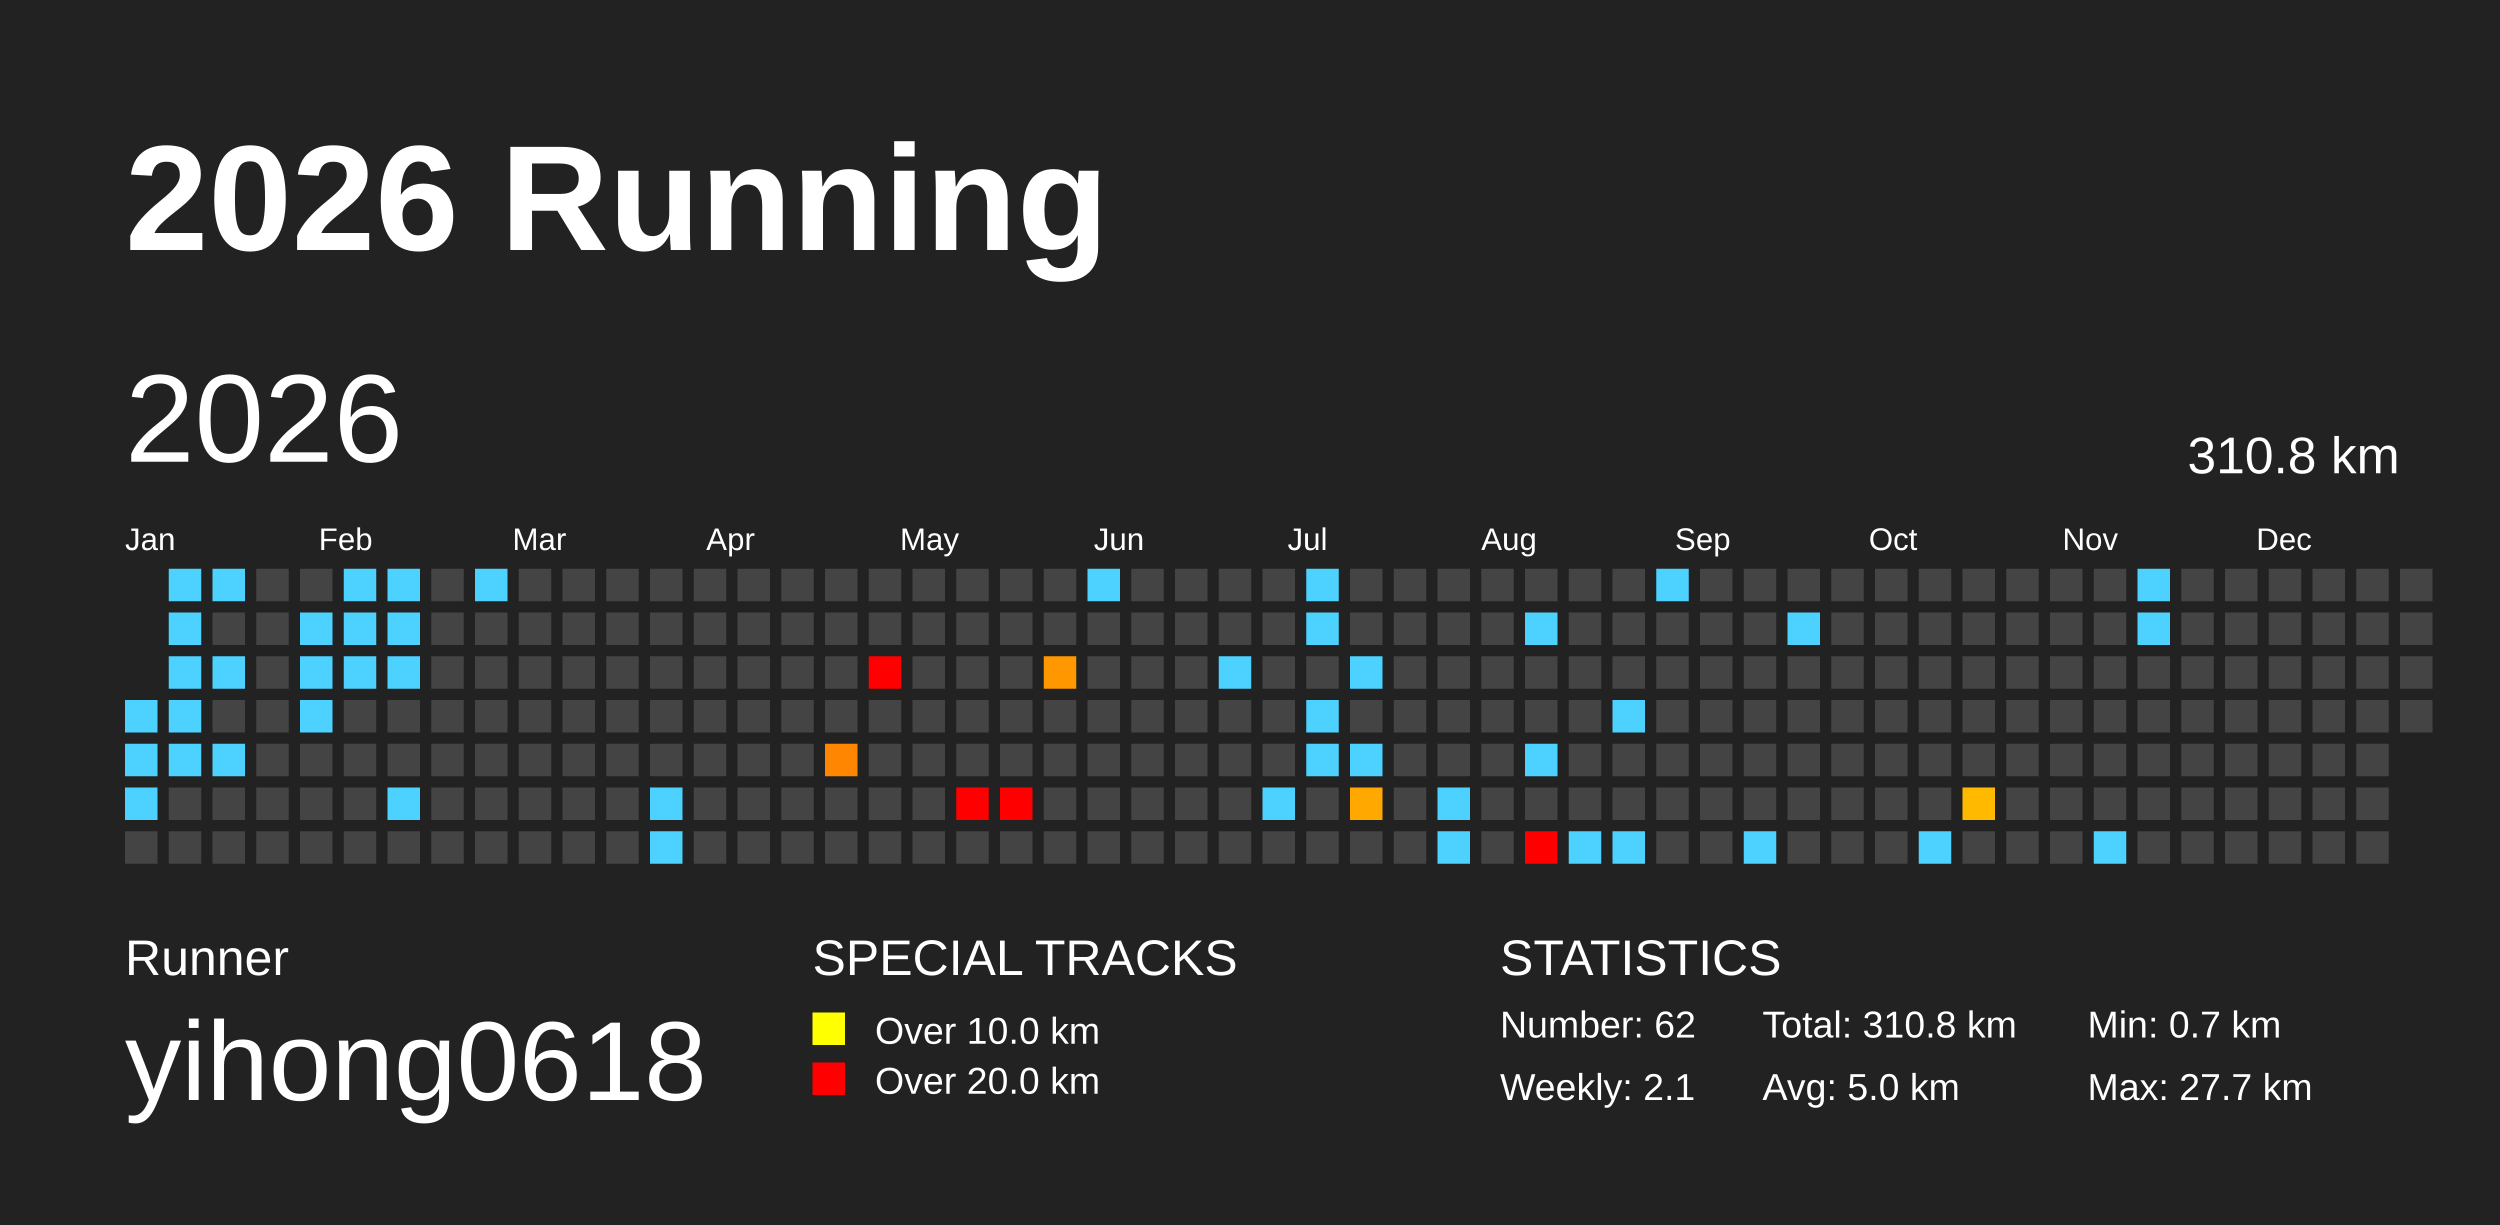
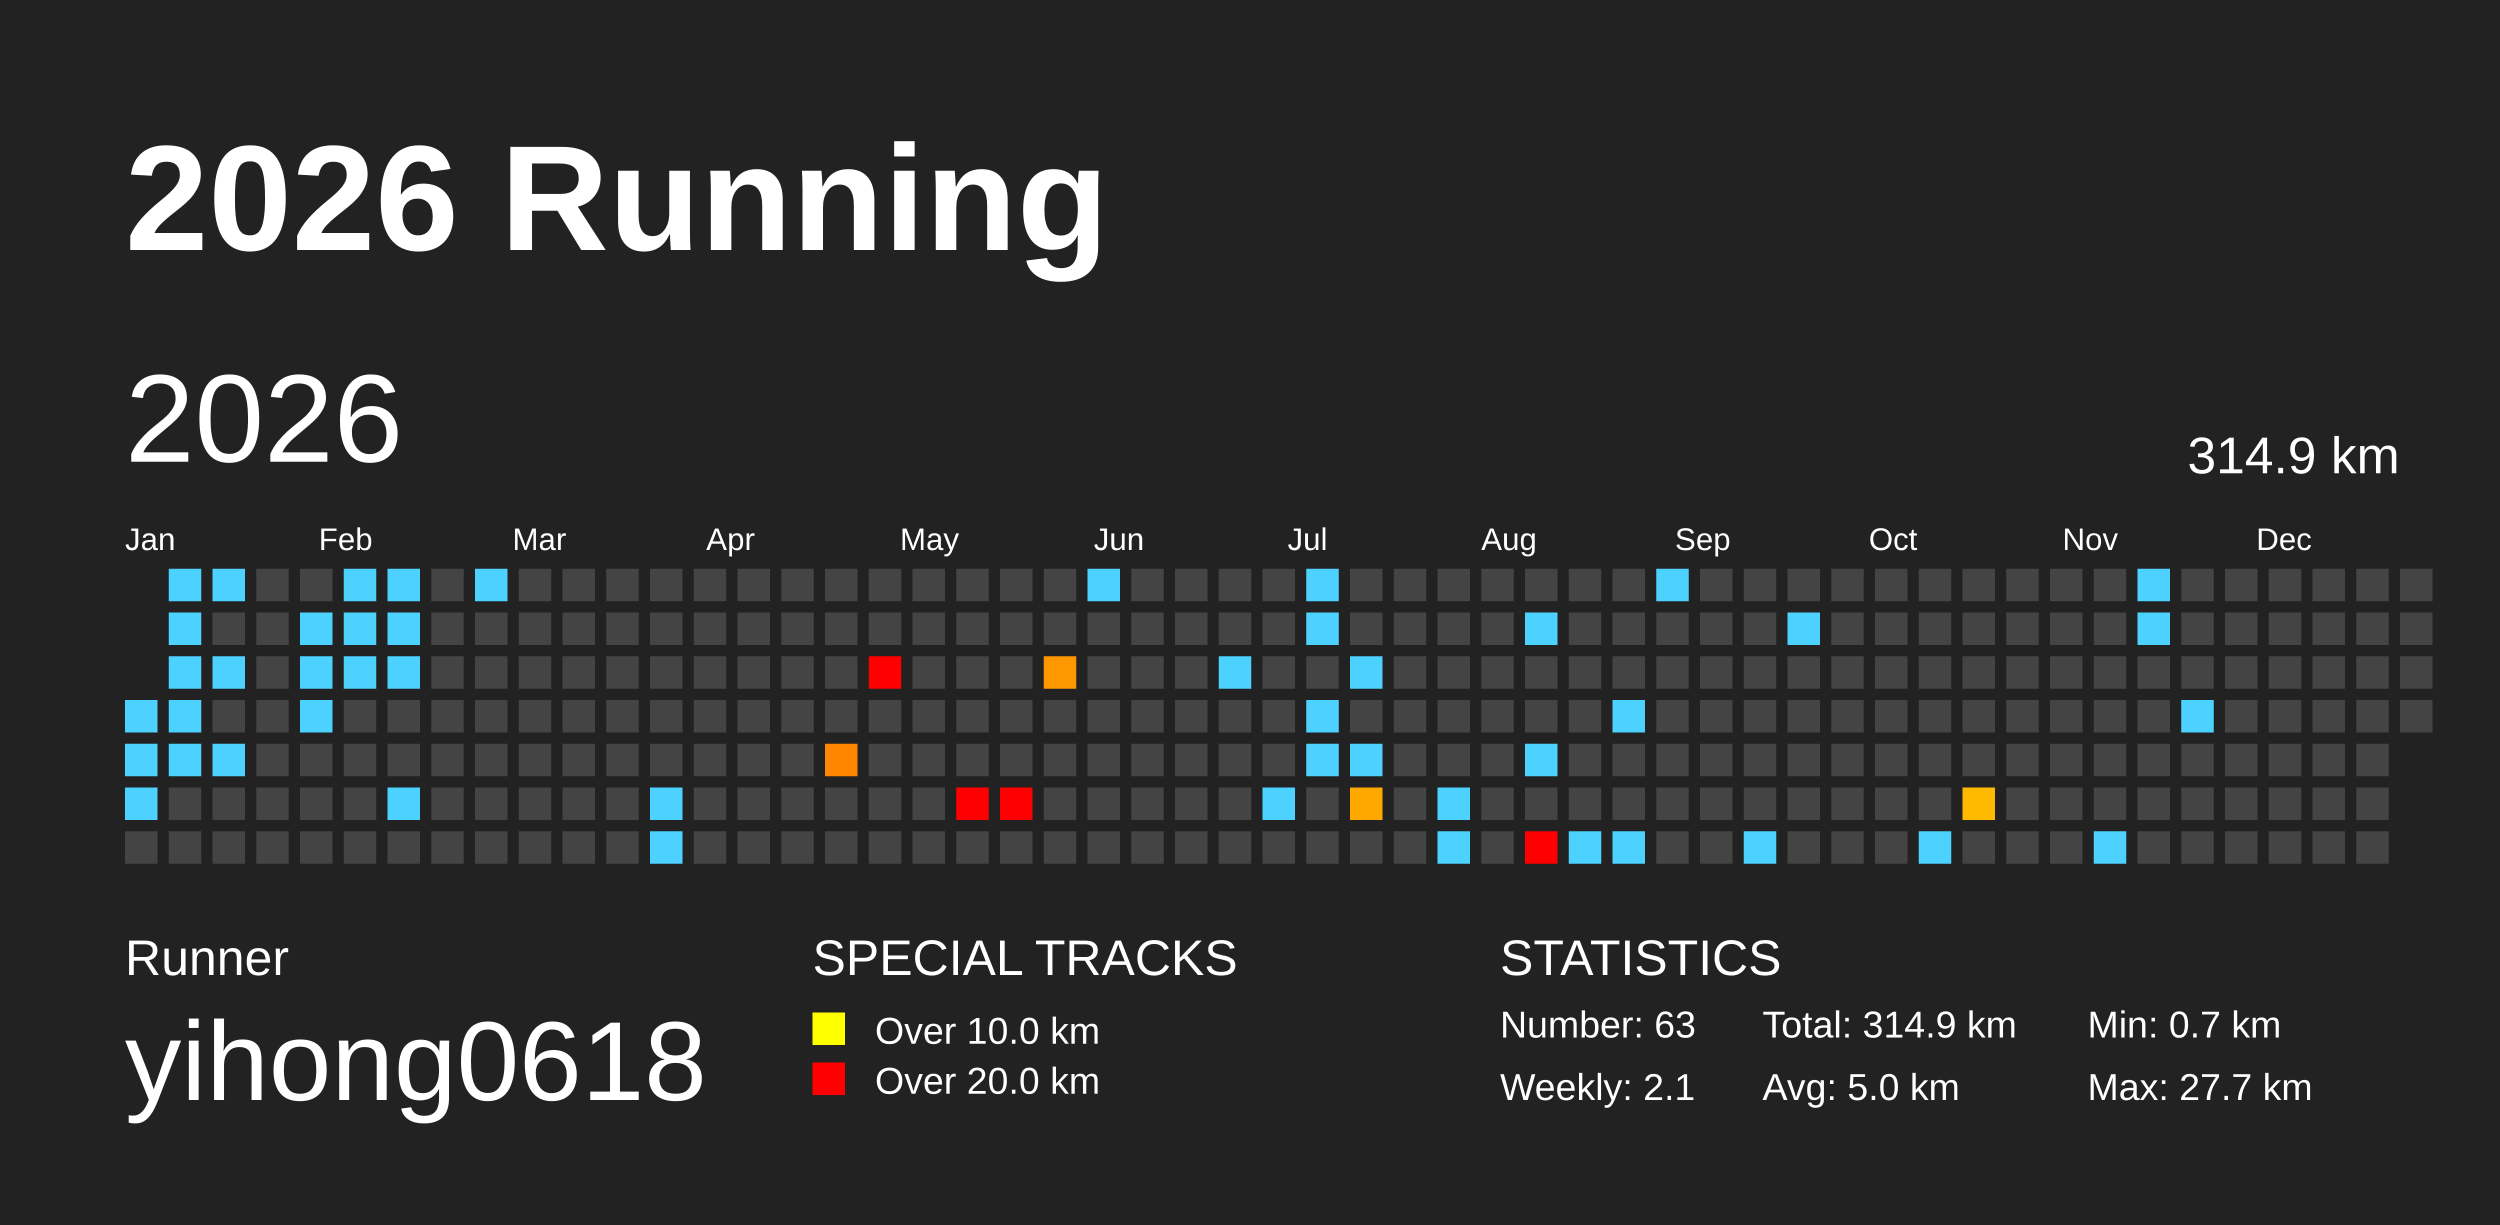
<svg xmlns="http://www.w3.org/2000/svg" baseProfile="full" height="98mm" version="1.1" viewBox="0,0,200,98" width="200mm">
  <defs />
  <rect fill="#222222" height="98" width="200" x="0" y="0" />
  <text fill="#FFFFFF" style="font-size:12px; font-family:Arial; font-weight:bold;" x="10" y="20">2026 Running</text>
  <text fill="#FFFFFF" style="font-size:4px; font-family:Arial" x="10" y="78">Runner</text>
  <text fill="#FFFFFF" style="font-size:9px; font-family:Arial" x="10" y="88">yihong0618</text>
  <text fill="#FFFFFF" style="font-size:4px; font-family:Arial" x="65" y="78">SPECIAL TRACKS</text>
  <rect fill="yellow" height="2.6" width="2.6" x="65" y="81" />
  <text fill="#FFFFFF" style="font-size:3px; font-family:Arial" x="70" y="83.5">Over 10.0 km</text>
  <rect fill="red" height="2.6" width="2.6" x="65" y="85" />
  <text fill="#FFFFFF" style="font-size:3px; font-family:Arial" x="70" y="87.5">Over 20.0 km</text>
  <text fill="#FFFFFF" style="font-size:4px; font-family:Arial" x="120" y="78">STATISTICS</text>
-   <text fill="#FFFFFF" style="font-size:3px; font-family:Arial" x="120" y="83">Number: 62</text>
+   <text fill="#FFFFFF" style="font-size:3px; font-family:Arial" x="120" y="83">Number: 63</text>
  <text fill="#FFFFFF" style="font-size:3px; font-family:Arial" x="120" y="88">Weekly: 2.1</text>
-   <text fill="#FFFFFF" style="font-size:3px; font-family:Arial" x="141" y="83">Total: 310.8 km</text>
+   <text fill="#FFFFFF" style="font-size:3px; font-family:Arial" x="141" y="83">Total: 314.9 km</text>
  <text fill="#FFFFFF" style="font-size:3px; font-family:Arial" x="141" y="88">Avg: 5.0 km</text>
  <text fill="#FFFFFF" style="font-size:3px; font-family:Arial" x="167" y="83">Min: 0.7 km</text>
  <text fill="#FFFFFF" style="font-size:3px; font-family:Arial" x="167" y="88">Max: 27.7 km</text>
  <text dominant-baseline="hanging" fill="#FFFFFF" style="font-size:10.0px; font-family:Arial;" x="10" y="30">2026</text>
-   <text dominant-baseline="hanging" fill="#FFFFFF" style="font-size:4.125px; font-family:Arial;" x="175" y="35">310.8 km</text>
+   <text dominant-baseline="hanging" fill="#FFFFFF" style="font-size:4.125px; font-family:Arial;" x="175" y="35">314.9 km</text>
  <text fill="#FFFFFF" style="font-size:2.5px; font-family:Arial" x="10.0" y="44">Jan</text>
  <text fill="#FFFFFF" style="font-size:2.5px; font-family:Arial" x="25.5" y="44">Feb</text>
  <text fill="#FFFFFF" style="font-size:2.5px; font-family:Arial" x="41.0" y="44">Mar</text>
  <text fill="#FFFFFF" style="font-size:2.5px; font-family:Arial" x="56.5" y="44">Apr</text>
  <text fill="#FFFFFF" style="font-size:2.5px; font-family:Arial" x="72.0" y="44">May</text>
  <text fill="#FFFFFF" style="font-size:2.5px; font-family:Arial" x="87.5" y="44">Jun</text>
  <text fill="#FFFFFF" style="font-size:2.5px; font-family:Arial" x="103.0" y="44">Jul</text>
  <text fill="#FFFFFF" style="font-size:2.5px; font-family:Arial" x="118.5" y="44">Aug</text>
  <text fill="#FFFFFF" style="font-size:2.5px; font-family:Arial" x="134.0" y="44">Sep</text>
  <text fill="#FFFFFF" style="font-size:2.5px; font-family:Arial" x="149.5" y="44">Oct</text>
  <text fill="#FFFFFF" style="font-size:2.5px; font-family:Arial" x="165.0" y="44">Nov</text>
  <text fill="#FFFFFF" style="font-size:2.5px; font-family:Arial" x="180.5" y="44">Dec</text>
  <rect fill="#4dd2ff" height="2.6" width="2.6" x="10.0" y="56.0" />
  <rect fill="#4dd2ff" height="2.6" width="2.6" x="10.0" y="59.5" />
  <rect fill="#4dd2ff" height="2.6" width="2.6" x="10.0" y="63.0" />
  <rect fill="#444444" height="2.6" width="2.6" x="10.0" y="66.5" />
  <rect fill="#4dd2ff" height="2.6" width="2.6" x="13.5" y="45.5" />
  <rect fill="#4dd2ff" height="2.6" width="2.6" x="13.5" y="49.0" />
  <rect fill="#4dd2ff" height="2.6" width="2.6" x="13.5" y="52.5" />
  <rect fill="#4dd2ff" height="2.6" width="2.6" x="13.5" y="56.0" />
  <rect fill="#4dd2ff" height="2.6" width="2.6" x="13.5" y="59.5" />
  <rect fill="#444444" height="2.6" width="2.6" x="13.5" y="63.0" />
  <rect fill="#444444" height="2.6" width="2.6" x="13.5" y="66.5" />
  <rect fill="#4dd2ff" height="2.6" width="2.6" x="17.0" y="45.5" />
  <rect fill="#444444" height="2.6" width="2.6" x="17.0" y="49.0" />
  <rect fill="#4dd2ff" height="2.6" width="2.6" x="17.0" y="52.5" />
  <rect fill="#444444" height="2.6" width="2.6" x="17.0" y="56.0" />
  <rect fill="#4dd2ff" height="2.6" width="2.6" x="17.0" y="59.5" />
  <rect fill="#444444" height="2.6" width="2.6" x="17.0" y="63.0" />
  <rect fill="#444444" height="2.6" width="2.6" x="17.0" y="66.5" />
  <rect fill="#444444" height="2.6" width="2.6" x="20.5" y="45.5" />
  <rect fill="#444444" height="2.6" width="2.6" x="20.5" y="49.0" />
  <rect fill="#444444" height="2.6" width="2.6" x="20.5" y="52.5" />
  <rect fill="#444444" height="2.6" width="2.6" x="20.5" y="56.0" />
  <rect fill="#444444" height="2.6" width="2.6" x="20.5" y="59.5" />
  <rect fill="#444444" height="2.6" width="2.6" x="20.5" y="63.0" />
  <rect fill="#444444" height="2.6" width="2.6" x="20.5" y="66.5" />
  <rect fill="#444444" height="2.6" width="2.6" x="24.0" y="45.5" />
  <rect fill="#4dd2ff" height="2.6" width="2.6" x="24.0" y="49.0" />
  <rect fill="#4dd2ff" height="2.6" width="2.6" x="24.0" y="52.5" />
  <rect fill="#4dd2ff" height="2.6" width="2.6" x="24.0" y="56.0" />
  <rect fill="#444444" height="2.6" width="2.6" x="24.0" y="59.5" />
  <rect fill="#444444" height="2.6" width="2.6" x="24.0" y="63.0" />
  <rect fill="#444444" height="2.6" width="2.6" x="24.0" y="66.5" />
  <rect fill="#4dd2ff" height="2.6" width="2.6" x="27.5" y="45.5" />
  <rect fill="#4dd2ff" height="2.6" width="2.6" x="27.5" y="49.0" />
  <rect fill="#4dd2ff" height="2.6" width="2.6" x="27.5" y="52.5" />
  <rect fill="#444444" height="2.6" width="2.6" x="27.5" y="56.0" />
  <rect fill="#444444" height="2.6" width="2.6" x="27.5" y="59.5" />
  <rect fill="#444444" height="2.6" width="2.6" x="27.5" y="63.0" />
  <rect fill="#444444" height="2.6" width="2.6" x="27.5" y="66.5" />
  <rect fill="#4dd2ff" height="2.6" width="2.6" x="31.0" y="45.5" />
  <rect fill="#4dd2ff" height="2.6" width="2.6" x="31.0" y="49.0" />
  <rect fill="#4dd2ff" height="2.6" width="2.6" x="31.0" y="52.5" />
  <rect fill="#444444" height="2.6" width="2.6" x="31.0" y="56.0" />
  <rect fill="#444444" height="2.6" width="2.6" x="31.0" y="59.5" />
  <rect fill="#4dd2ff" height="2.6" width="2.6" x="31.0" y="63.0" />
  <rect fill="#444444" height="2.6" width="2.6" x="31.0" y="66.5" />
  <rect fill="#444444" height="2.6" width="2.6" x="34.5" y="45.5" />
  <rect fill="#444444" height="2.6" width="2.6" x="34.5" y="49.0" />
  <rect fill="#444444" height="2.6" width="2.6" x="34.5" y="52.5" />
  <rect fill="#444444" height="2.6" width="2.6" x="34.5" y="56.0" />
  <rect fill="#444444" height="2.6" width="2.6" x="34.5" y="59.5" />
  <rect fill="#444444" height="2.6" width="2.6" x="34.5" y="63.0" />
  <rect fill="#444444" height="2.6" width="2.6" x="34.5" y="66.5" />
  <rect fill="#4dd2ff" height="2.6" width="2.6" x="38.0" y="45.5" />
  <rect fill="#444444" height="2.6" width="2.6" x="38.0" y="49.0" />
  <rect fill="#444444" height="2.6" width="2.6" x="38.0" y="52.5" />
  <rect fill="#444444" height="2.6" width="2.6" x="38.0" y="56.0" />
  <rect fill="#444444" height="2.6" width="2.6" x="38.0" y="59.5" />
  <rect fill="#444444" height="2.6" width="2.6" x="38.0" y="63.0" />
  <rect fill="#444444" height="2.6" width="2.6" x="38.0" y="66.5" />
  <rect fill="#444444" height="2.6" width="2.6" x="41.5" y="45.5" />
  <rect fill="#444444" height="2.6" width="2.6" x="41.5" y="49.0" />
  <rect fill="#444444" height="2.6" width="2.6" x="41.5" y="52.5" />
  <rect fill="#444444" height="2.6" width="2.6" x="41.5" y="56.0" />
  <rect fill="#444444" height="2.6" width="2.6" x="41.5" y="59.5" />
  <rect fill="#444444" height="2.6" width="2.6" x="41.5" y="63.0" />
  <rect fill="#444444" height="2.6" width="2.6" x="41.5" y="66.5" />
  <rect fill="#444444" height="2.6" width="2.6" x="45.0" y="45.5" />
  <rect fill="#444444" height="2.6" width="2.6" x="45.0" y="49.0" />
  <rect fill="#444444" height="2.6" width="2.6" x="45.0" y="52.5" />
  <rect fill="#444444" height="2.6" width="2.6" x="45.0" y="56.0" />
  <rect fill="#444444" height="2.6" width="2.6" x="45.0" y="59.5" />
  <rect fill="#444444" height="2.6" width="2.6" x="45.0" y="63.0" />
  <rect fill="#444444" height="2.6" width="2.6" x="45.0" y="66.5" />
  <rect fill="#444444" height="2.6" width="2.6" x="48.5" y="45.5" />
  <rect fill="#444444" height="2.6" width="2.6" x="48.5" y="49.0" />
  <rect fill="#444444" height="2.6" width="2.6" x="48.5" y="52.5" />
  <rect fill="#444444" height="2.6" width="2.6" x="48.5" y="56.0" />
  <rect fill="#444444" height="2.6" width="2.6" x="48.5" y="59.5" />
  <rect fill="#444444" height="2.6" width="2.6" x="48.5" y="63.0" />
  <rect fill="#444444" height="2.6" width="2.6" x="48.5" y="66.5" />
  <rect fill="#444444" height="2.6" width="2.6" x="52.0" y="45.5" />
  <rect fill="#444444" height="2.6" width="2.6" x="52.0" y="49.0" />
  <rect fill="#444444" height="2.6" width="2.6" x="52.0" y="52.5" />
  <rect fill="#444444" height="2.6" width="2.6" x="52.0" y="56.0" />
  <rect fill="#444444" height="2.6" width="2.6" x="52.0" y="59.5" />
  <rect fill="#4dd2ff" height="2.6" width="2.6" x="52.0" y="63.0" />
  <rect fill="#4dd2ff" height="2.6" width="2.6" x="52.0" y="66.5" />
  <rect fill="#444444" height="2.6" width="2.6" x="55.5" y="45.5" />
  <rect fill="#444444" height="2.6" width="2.6" x="55.5" y="49.0" />
  <rect fill="#444444" height="2.6" width="2.6" x="55.5" y="52.5" />
  <rect fill="#444444" height="2.6" width="2.6" x="55.5" y="56.0" />
  <rect fill="#444444" height="2.6" width="2.6" x="55.5" y="59.5" />
  <rect fill="#444444" height="2.6" width="2.6" x="55.5" y="63.0" />
  <rect fill="#444444" height="2.6" width="2.6" x="55.5" y="66.5" />
  <rect fill="#444444" height="2.6" width="2.6" x="59.0" y="45.5" />
  <rect fill="#444444" height="2.6" width="2.6" x="59.0" y="49.0" />
  <rect fill="#444444" height="2.6" width="2.6" x="59.0" y="52.5" />
  <rect fill="#444444" height="2.6" width="2.6" x="59.0" y="56.0" />
  <rect fill="#444444" height="2.6" width="2.6" x="59.0" y="59.5" />
  <rect fill="#444444" height="2.6" width="2.6" x="59.0" y="63.0" />
  <rect fill="#444444" height="2.6" width="2.6" x="59.0" y="66.5" />
  <rect fill="#444444" height="2.6" width="2.6" x="62.5" y="45.5" />
  <rect fill="#444444" height="2.6" width="2.6" x="62.5" y="49.0" />
  <rect fill="#444444" height="2.6" width="2.6" x="62.5" y="52.5" />
  <rect fill="#444444" height="2.6" width="2.6" x="62.5" y="56.0" />
  <rect fill="#444444" height="2.6" width="2.6" x="62.5" y="59.5" />
  <rect fill="#444444" height="2.6" width="2.6" x="62.5" y="63.0" />
  <rect fill="#444444" height="2.6" width="2.6" x="62.5" y="66.5" />
  <rect fill="#444444" height="2.6" width="2.6" x="66.0" y="45.5" />
  <rect fill="#444444" height="2.6" width="2.6" x="66.0" y="49.0" />
  <rect fill="#444444" height="2.6" width="2.6" x="66.0" y="52.5" />
  <rect fill="#444444" height="2.6" width="2.6" x="66.0" y="56.0" />
  <rect fill="#ff8600" height="2.6" width="2.6" x="66.0" y="59.5" />
  <rect fill="#444444" height="2.6" width="2.6" x="66.0" y="63.0" />
  <rect fill="#444444" height="2.6" width="2.6" x="66.0" y="66.5" />
  <rect fill="#444444" height="2.6" width="2.6" x="69.5" y="45.5" />
  <rect fill="#444444" height="2.6" width="2.6" x="69.5" y="49.0" />
  <rect fill="red" height="2.6" width="2.6" x="69.5" y="52.5" />
  <rect fill="#444444" height="2.6" width="2.6" x="69.5" y="56.0" />
  <rect fill="#444444" height="2.6" width="2.6" x="69.5" y="59.5" />
  <rect fill="#444444" height="2.6" width="2.6" x="69.5" y="63.0" />
  <rect fill="#444444" height="2.6" width="2.6" x="69.5" y="66.5" />
  <rect fill="#444444" height="2.6" width="2.6" x="73.0" y="45.5" />
  <rect fill="#444444" height="2.6" width="2.6" x="73.0" y="49.0" />
  <rect fill="#444444" height="2.6" width="2.6" x="73.0" y="52.5" />
  <rect fill="#444444" height="2.6" width="2.6" x="73.0" y="56.0" />
  <rect fill="#444444" height="2.6" width="2.6" x="73.0" y="59.5" />
  <rect fill="#444444" height="2.6" width="2.6" x="73.0" y="63.0" />
  <rect fill="#444444" height="2.6" width="2.6" x="73.0" y="66.5" />
  <rect fill="#444444" height="2.6" width="2.6" x="76.5" y="45.5" />
  <rect fill="#444444" height="2.6" width="2.6" x="76.5" y="49.0" />
  <rect fill="#444444" height="2.6" width="2.6" x="76.5" y="52.5" />
  <rect fill="#444444" height="2.6" width="2.6" x="76.5" y="56.0" />
  <rect fill="#444444" height="2.6" width="2.6" x="76.5" y="59.5" />
  <rect fill="red" height="2.6" width="2.6" x="76.5" y="63.0" />
  <rect fill="#444444" height="2.6" width="2.6" x="76.5" y="66.5" />
  <rect fill="#444444" height="2.6" width="2.6" x="80.0" y="45.5" />
  <rect fill="#444444" height="2.6" width="2.6" x="80.0" y="49.0" />
  <rect fill="#444444" height="2.6" width="2.6" x="80.0" y="52.5" />
  <rect fill="#444444" height="2.6" width="2.6" x="80.0" y="56.0" />
  <rect fill="#444444" height="2.6" width="2.6" x="80.0" y="59.5" />
  <rect fill="red" height="2.6" width="2.6" x="80.0" y="63.0" />
  <rect fill="#444444" height="2.6" width="2.6" x="80.0" y="66.5" />
  <rect fill="#444444" height="2.6" width="2.6" x="83.5" y="45.5" />
  <rect fill="#444444" height="2.6" width="2.6" x="83.5" y="49.0" />
  <rect fill="#ff9700" height="2.6" width="2.6" x="83.5" y="52.5" />
  <rect fill="#444444" height="2.6" width="2.6" x="83.5" y="56.0" />
  <rect fill="#444444" height="2.6" width="2.6" x="83.5" y="59.5" />
  <rect fill="#444444" height="2.6" width="2.6" x="83.5" y="63.0" />
  <rect fill="#444444" height="2.6" width="2.6" x="83.5" y="66.5" />
  <rect fill="#4dd2ff" height="2.6" width="2.6" x="87.0" y="45.5" />
  <rect fill="#444444" height="2.6" width="2.6" x="87.0" y="49.0" />
  <rect fill="#444444" height="2.6" width="2.6" x="87.0" y="52.5" />
  <rect fill="#444444" height="2.6" width="2.6" x="87.0" y="56.0" />
  <rect fill="#444444" height="2.6" width="2.6" x="87.0" y="59.5" />
  <rect fill="#444444" height="2.6" width="2.6" x="87.0" y="63.0" />
  <rect fill="#444444" height="2.6" width="2.6" x="87.0" y="66.5" />
  <rect fill="#444444" height="2.6" width="2.6" x="90.5" y="45.5" />
  <rect fill="#444444" height="2.6" width="2.6" x="90.5" y="49.0" />
  <rect fill="#444444" height="2.6" width="2.6" x="90.5" y="52.5" />
  <rect fill="#444444" height="2.6" width="2.6" x="90.5" y="56.0" />
  <rect fill="#444444" height="2.6" width="2.6" x="90.5" y="59.5" />
  <rect fill="#444444" height="2.6" width="2.6" x="90.5" y="63.0" />
  <rect fill="#444444" height="2.6" width="2.6" x="90.5" y="66.5" />
  <rect fill="#444444" height="2.6" width="2.6" x="94.0" y="45.5" />
  <rect fill="#444444" height="2.6" width="2.6" x="94.0" y="49.0" />
  <rect fill="#444444" height="2.6" width="2.6" x="94.0" y="52.5" />
  <rect fill="#444444" height="2.6" width="2.6" x="94.0" y="56.0" />
  <rect fill="#444444" height="2.6" width="2.6" x="94.0" y="59.5" />
  <rect fill="#444444" height="2.6" width="2.6" x="94.0" y="63.0" />
  <rect fill="#444444" height="2.6" width="2.6" x="94.0" y="66.5" />
  <rect fill="#444444" height="2.6" width="2.6" x="97.5" y="45.5" />
  <rect fill="#444444" height="2.6" width="2.6" x="97.5" y="49.0" />
  <rect fill="#4dd2ff" height="2.6" width="2.6" x="97.5" y="52.5" />
  <rect fill="#444444" height="2.6" width="2.6" x="97.5" y="56.0" />
  <rect fill="#444444" height="2.6" width="2.6" x="97.5" y="59.5" />
  <rect fill="#444444" height="2.6" width="2.6" x="97.5" y="63.0" />
  <rect fill="#444444" height="2.6" width="2.6" x="97.5" y="66.5" />
  <rect fill="#444444" height="2.6" width="2.6" x="101.0" y="45.5" />
  <rect fill="#444444" height="2.6" width="2.6" x="101.0" y="49.0" />
  <rect fill="#444444" height="2.6" width="2.6" x="101.0" y="52.5" />
  <rect fill="#444444" height="2.6" width="2.6" x="101.0" y="56.0" />
  <rect fill="#444444" height="2.6" width="2.6" x="101.0" y="59.5" />
  <rect fill="#4dd2ff" height="2.6" width="2.6" x="101.0" y="63.0" />
  <rect fill="#444444" height="2.6" width="2.6" x="101.0" y="66.5" />
  <rect fill="#4dd2ff" height="2.6" width="2.6" x="104.5" y="45.5" />
  <rect fill="#4dd2ff" height="2.6" width="2.6" x="104.5" y="49.0" />
  <rect fill="#444444" height="2.6" width="2.6" x="104.5" y="52.5" />
  <rect fill="#4dd2ff" height="2.6" width="2.6" x="104.5" y="56.0" />
  <rect fill="#4dd2ff" height="2.6" width="2.6" x="104.5" y="59.5" />
  <rect fill="#444444" height="2.6" width="2.6" x="104.5" y="63.0" />
  <rect fill="#444444" height="2.6" width="2.6" x="104.5" y="66.5" />
  <rect fill="#444444" height="2.6" width="2.6" x="108.0" y="45.5" />
  <rect fill="#444444" height="2.6" width="2.6" x="108.0" y="49.0" />
  <rect fill="#4dd2ff" height="2.6" width="2.6" x="108.0" y="52.5" />
  <rect fill="#444444" height="2.6" width="2.6" x="108.0" y="56.0" />
  <rect fill="#4dd2ff" height="2.6" width="2.6" x="108.0" y="59.5" />
  <rect fill="#ffa800" height="2.6" width="2.6" x="108.0" y="63.0" />
  <rect fill="#444444" height="2.6" width="2.6" x="108.0" y="66.5" />
  <rect fill="#444444" height="2.6" width="2.6" x="111.5" y="45.5" />
  <rect fill="#444444" height="2.6" width="2.6" x="111.5" y="49.0" />
  <rect fill="#444444" height="2.6" width="2.6" x="111.5" y="52.5" />
  <rect fill="#444444" height="2.6" width="2.6" x="111.5" y="56.0" />
  <rect fill="#444444" height="2.6" width="2.6" x="111.5" y="59.5" />
  <rect fill="#444444" height="2.6" width="2.6" x="111.5" y="63.0" />
  <rect fill="#444444" height="2.6" width="2.6" x="111.5" y="66.5" />
  <rect fill="#444444" height="2.6" width="2.6" x="115.0" y="45.5" />
  <rect fill="#444444" height="2.6" width="2.6" x="115.0" y="49.0" />
  <rect fill="#444444" height="2.6" width="2.6" x="115.0" y="52.5" />
  <rect fill="#444444" height="2.6" width="2.6" x="115.0" y="56.0" />
  <rect fill="#444444" height="2.6" width="2.6" x="115.0" y="59.5" />
  <rect fill="#4dd2ff" height="2.6" width="2.6" x="115.0" y="63.0" />
  <rect fill="#4dd2ff" height="2.6" width="2.6" x="115.0" y="66.5" />
  <rect fill="#444444" height="2.6" width="2.6" x="118.5" y="45.5" />
  <rect fill="#444444" height="2.6" width="2.6" x="118.5" y="49.0" />
  <rect fill="#444444" height="2.6" width="2.6" x="118.5" y="52.5" />
  <rect fill="#444444" height="2.6" width="2.6" x="118.5" y="56.0" />
  <rect fill="#444444" height="2.6" width="2.6" x="118.5" y="59.5" />
  <rect fill="#444444" height="2.6" width="2.6" x="118.5" y="63.0" />
  <rect fill="#444444" height="2.6" width="2.6" x="118.5" y="66.5" />
  <rect fill="#444444" height="2.6" width="2.6" x="122.0" y="45.5" />
  <rect fill="#4dd2ff" height="2.6" width="2.6" x="122.0" y="49.0" />
  <rect fill="#444444" height="2.6" width="2.6" x="122.0" y="52.5" />
  <rect fill="#444444" height="2.6" width="2.6" x="122.0" y="56.0" />
  <rect fill="#4dd2ff" height="2.6" width="2.6" x="122.0" y="59.5" />
  <rect fill="#444444" height="2.6" width="2.6" x="122.0" y="63.0" />
  <rect fill="red" height="2.6" width="2.6" x="122.0" y="66.5" />
  <rect fill="#444444" height="2.6" width="2.6" x="125.5" y="45.5" />
  <rect fill="#444444" height="2.6" width="2.6" x="125.5" y="49.0" />
  <rect fill="#444444" height="2.6" width="2.6" x="125.5" y="52.5" />
  <rect fill="#444444" height="2.6" width="2.6" x="125.5" y="56.0" />
  <rect fill="#444444" height="2.6" width="2.6" x="125.5" y="59.5" />
  <rect fill="#444444" height="2.6" width="2.6" x="125.5" y="63.0" />
  <rect fill="#4dd2ff" height="2.6" width="2.6" x="125.5" y="66.5" />
  <rect fill="#444444" height="2.6" width="2.6" x="129.0" y="45.5" />
  <rect fill="#444444" height="2.6" width="2.6" x="129.0" y="49.0" />
  <rect fill="#444444" height="2.6" width="2.6" x="129.0" y="52.5" />
  <rect fill="#4dd2ff" height="2.6" width="2.6" x="129.0" y="56.0" />
  <rect fill="#444444" height="2.6" width="2.6" x="129.0" y="59.5" />
  <rect fill="#444444" height="2.6" width="2.6" x="129.0" y="63.0" />
  <rect fill="#4dd2ff" height="2.6" width="2.6" x="129.0" y="66.5" />
  <rect fill="#4dd2ff" height="2.6" width="2.6" x="132.5" y="45.5" />
  <rect fill="#444444" height="2.6" width="2.6" x="132.5" y="49.0" />
  <rect fill="#444444" height="2.6" width="2.6" x="132.5" y="52.5" />
  <rect fill="#444444" height="2.6" width="2.6" x="132.5" y="56.0" />
  <rect fill="#444444" height="2.6" width="2.6" x="132.5" y="59.5" />
  <rect fill="#444444" height="2.6" width="2.6" x="132.5" y="63.0" />
  <rect fill="#444444" height="2.6" width="2.6" x="132.5" y="66.5" />
  <rect fill="#444444" height="2.6" width="2.6" x="136.0" y="45.5" />
  <rect fill="#444444" height="2.6" width="2.6" x="136.0" y="49.0" />
  <rect fill="#444444" height="2.6" width="2.6" x="136.0" y="52.5" />
  <rect fill="#444444" height="2.6" width="2.6" x="136.0" y="56.0" />
  <rect fill="#444444" height="2.6" width="2.6" x="136.0" y="59.5" />
  <rect fill="#444444" height="2.6" width="2.6" x="136.0" y="63.0" />
  <rect fill="#444444" height="2.6" width="2.6" x="136.0" y="66.5" />
  <rect fill="#444444" height="2.6" width="2.6" x="139.5" y="45.5" />
  <rect fill="#444444" height="2.6" width="2.6" x="139.5" y="49.0" />
  <rect fill="#444444" height="2.6" width="2.6" x="139.5" y="52.5" />
  <rect fill="#444444" height="2.6" width="2.6" x="139.5" y="56.0" />
  <rect fill="#444444" height="2.6" width="2.6" x="139.5" y="59.5" />
  <rect fill="#444444" height="2.6" width="2.6" x="139.5" y="63.0" />
  <rect fill="#4dd2ff" height="2.6" width="2.6" x="139.5" y="66.5" />
  <rect fill="#444444" height="2.6" width="2.6" x="143.0" y="45.5" />
  <rect fill="#4dd2ff" height="2.6" width="2.6" x="143.0" y="49.0" />
  <rect fill="#444444" height="2.6" width="2.6" x="143.0" y="52.5" />
  <rect fill="#444444" height="2.6" width="2.6" x="143.0" y="56.0" />
  <rect fill="#444444" height="2.6" width="2.6" x="143.0" y="59.5" />
  <rect fill="#444444" height="2.6" width="2.6" x="143.0" y="63.0" />
  <rect fill="#444444" height="2.6" width="2.6" x="143.0" y="66.5" />
  <rect fill="#444444" height="2.6" width="2.6" x="146.5" y="45.5" />
  <rect fill="#444444" height="2.6" width="2.6" x="146.5" y="49.0" />
  <rect fill="#444444" height="2.6" width="2.6" x="146.5" y="52.5" />
  <rect fill="#444444" height="2.6" width="2.6" x="146.5" y="56.0" />
  <rect fill="#444444" height="2.6" width="2.6" x="146.5" y="59.5" />
  <rect fill="#444444" height="2.6" width="2.6" x="146.5" y="63.0" />
  <rect fill="#444444" height="2.6" width="2.6" x="146.5" y="66.5" />
  <rect fill="#444444" height="2.6" width="2.6" x="150.0" y="45.5" />
  <rect fill="#444444" height="2.6" width="2.6" x="150.0" y="49.0" />
  <rect fill="#444444" height="2.6" width="2.6" x="150.0" y="52.5" />
  <rect fill="#444444" height="2.6" width="2.6" x="150.0" y="56.0" />
  <rect fill="#444444" height="2.6" width="2.6" x="150.0" y="59.5" />
  <rect fill="#444444" height="2.6" width="2.6" x="150.0" y="63.0" />
  <rect fill="#444444" height="2.6" width="2.6" x="150.0" y="66.5" />
  <rect fill="#444444" height="2.6" width="2.6" x="153.5" y="45.5" />
  <rect fill="#444444" height="2.6" width="2.6" x="153.5" y="49.0" />
  <rect fill="#444444" height="2.6" width="2.6" x="153.5" y="52.5" />
  <rect fill="#444444" height="2.6" width="2.6" x="153.5" y="56.0" />
  <rect fill="#444444" height="2.6" width="2.6" x="153.5" y="59.5" />
  <rect fill="#444444" height="2.6" width="2.6" x="153.5" y="63.0" />
  <rect fill="#4dd2ff" height="2.6" width="2.6" x="153.5" y="66.5" />
  <rect fill="#444444" height="2.6" width="2.6" x="157.0" y="45.5" />
  <rect fill="#444444" height="2.6" width="2.6" x="157.0" y="49.0" />
  <rect fill="#444444" height="2.6" width="2.6" x="157.0" y="52.5" />
  <rect fill="#444444" height="2.6" width="2.6" x="157.0" y="56.0" />
  <rect fill="#444444" height="2.6" width="2.6" x="157.0" y="59.5" />
  <rect fill="#ffba00" height="2.6" width="2.6" x="157.0" y="63.0" />
  <rect fill="#444444" height="2.6" width="2.6" x="157.0" y="66.5" />
  <rect fill="#444444" height="2.6" width="2.6" x="160.5" y="45.5" />
  <rect fill="#444444" height="2.6" width="2.6" x="160.5" y="49.0" />
  <rect fill="#444444" height="2.6" width="2.6" x="160.5" y="52.5" />
  <rect fill="#444444" height="2.6" width="2.6" x="160.5" y="56.0" />
  <rect fill="#444444" height="2.6" width="2.6" x="160.5" y="59.5" />
  <rect fill="#444444" height="2.6" width="2.6" x="160.5" y="63.0" />
  <rect fill="#444444" height="2.6" width="2.6" x="160.5" y="66.5" />
  <rect fill="#444444" height="2.6" width="2.6" x="164.0" y="45.5" />
  <rect fill="#444444" height="2.6" width="2.6" x="164.0" y="49.0" />
  <rect fill="#444444" height="2.6" width="2.6" x="164.0" y="52.5" />
  <rect fill="#444444" height="2.6" width="2.6" x="164.0" y="56.0" />
  <rect fill="#444444" height="2.6" width="2.6" x="164.0" y="59.5" />
  <rect fill="#444444" height="2.6" width="2.6" x="164.0" y="63.0" />
  <rect fill="#444444" height="2.6" width="2.6" x="164.0" y="66.5" />
  <rect fill="#444444" height="2.6" width="2.6" x="167.5" y="45.5" />
  <rect fill="#444444" height="2.6" width="2.6" x="167.5" y="49.0" />
  <rect fill="#444444" height="2.6" width="2.6" x="167.5" y="52.5" />
  <rect fill="#444444" height="2.6" width="2.6" x="167.5" y="56.0" />
  <rect fill="#444444" height="2.6" width="2.6" x="167.5" y="59.5" />
  <rect fill="#444444" height="2.6" width="2.6" x="167.5" y="63.0" />
  <rect fill="#4dd2ff" height="2.6" width="2.6" x="167.5" y="66.5" />
  <rect fill="#4dd2ff" height="2.6" width="2.6" x="171.0" y="45.5" />
  <rect fill="#4dd2ff" height="2.6" width="2.6" x="171.0" y="49.0" />
  <rect fill="#444444" height="2.6" width="2.6" x="171.0" y="52.5" />
  <rect fill="#444444" height="2.6" width="2.6" x="171.0" y="56.0" />
  <rect fill="#444444" height="2.6" width="2.6" x="171.0" y="59.5" />
  <rect fill="#444444" height="2.6" width="2.6" x="171.0" y="63.0" />
  <rect fill="#444444" height="2.6" width="2.6" x="171.0" y="66.5" />
  <rect fill="#444444" height="2.6" width="2.6" x="174.5" y="45.5" />
  <rect fill="#444444" height="2.6" width="2.6" x="174.5" y="49.0" />
  <rect fill="#444444" height="2.6" width="2.6" x="174.5" y="52.5" />
-   <rect fill="#444444" height="2.6" width="2.6" x="174.5" y="56.0" />
+   <rect fill="#4dd2ff" height="2.6" width="2.6" x="174.5" y="56.0" />
  <rect fill="#444444" height="2.6" width="2.6" x="174.5" y="59.5" />
  <rect fill="#444444" height="2.6" width="2.6" x="174.5" y="63.0" />
  <rect fill="#444444" height="2.6" width="2.6" x="174.5" y="66.5" />
  <rect fill="#444444" height="2.6" width="2.6" x="178.0" y="45.5" />
  <rect fill="#444444" height="2.6" width="2.6" x="178.0" y="49.0" />
  <rect fill="#444444" height="2.6" width="2.6" x="178.0" y="52.5" />
  <rect fill="#444444" height="2.6" width="2.6" x="178.0" y="56.0" />
  <rect fill="#444444" height="2.6" width="2.6" x="178.0" y="59.5" />
  <rect fill="#444444" height="2.6" width="2.6" x="178.0" y="63.0" />
  <rect fill="#444444" height="2.6" width="2.6" x="178.0" y="66.5" />
  <rect fill="#444444" height="2.6" width="2.6" x="181.5" y="45.5" />
  <rect fill="#444444" height="2.6" width="2.6" x="181.5" y="49.0" />
  <rect fill="#444444" height="2.6" width="2.6" x="181.5" y="52.5" />
  <rect fill="#444444" height="2.6" width="2.6" x="181.5" y="56.0" />
  <rect fill="#444444" height="2.6" width="2.6" x="181.5" y="59.5" />
  <rect fill="#444444" height="2.6" width="2.6" x="181.5" y="63.0" />
  <rect fill="#444444" height="2.6" width="2.6" x="181.5" y="66.5" />
  <rect fill="#444444" height="2.6" width="2.6" x="185.0" y="45.5" />
  <rect fill="#444444" height="2.6" width="2.6" x="185.0" y="49.0" />
  <rect fill="#444444" height="2.6" width="2.6" x="185.0" y="52.5" />
  <rect fill="#444444" height="2.6" width="2.6" x="185.0" y="56.0" />
  <rect fill="#444444" height="2.6" width="2.6" x="185.0" y="59.5" />
  <rect fill="#444444" height="2.6" width="2.6" x="185.0" y="63.0" />
  <rect fill="#444444" height="2.6" width="2.6" x="185.0" y="66.5" />
  <rect fill="#444444" height="2.6" width="2.6" x="188.5" y="45.5" />
  <rect fill="#444444" height="2.6" width="2.6" x="188.5" y="49.0" />
  <rect fill="#444444" height="2.6" width="2.6" x="188.5" y="52.5" />
  <rect fill="#444444" height="2.6" width="2.6" x="188.5" y="56.0" />
  <rect fill="#444444" height="2.6" width="2.6" x="188.5" y="59.5" />
  <rect fill="#444444" height="2.6" width="2.6" x="188.5" y="63.0" />
  <rect fill="#444444" height="2.6" width="2.6" x="188.5" y="66.5" />
  <rect fill="#444444" height="2.6" width="2.6" x="192.0" y="45.5" />
  <rect fill="#444444" height="2.6" width="2.6" x="192.0" y="49.0" />
  <rect fill="#444444" height="2.6" width="2.6" x="192.0" y="52.5" />
  <rect fill="#444444" height="2.6" width="2.6" x="192.0" y="56.0" />
</svg>
